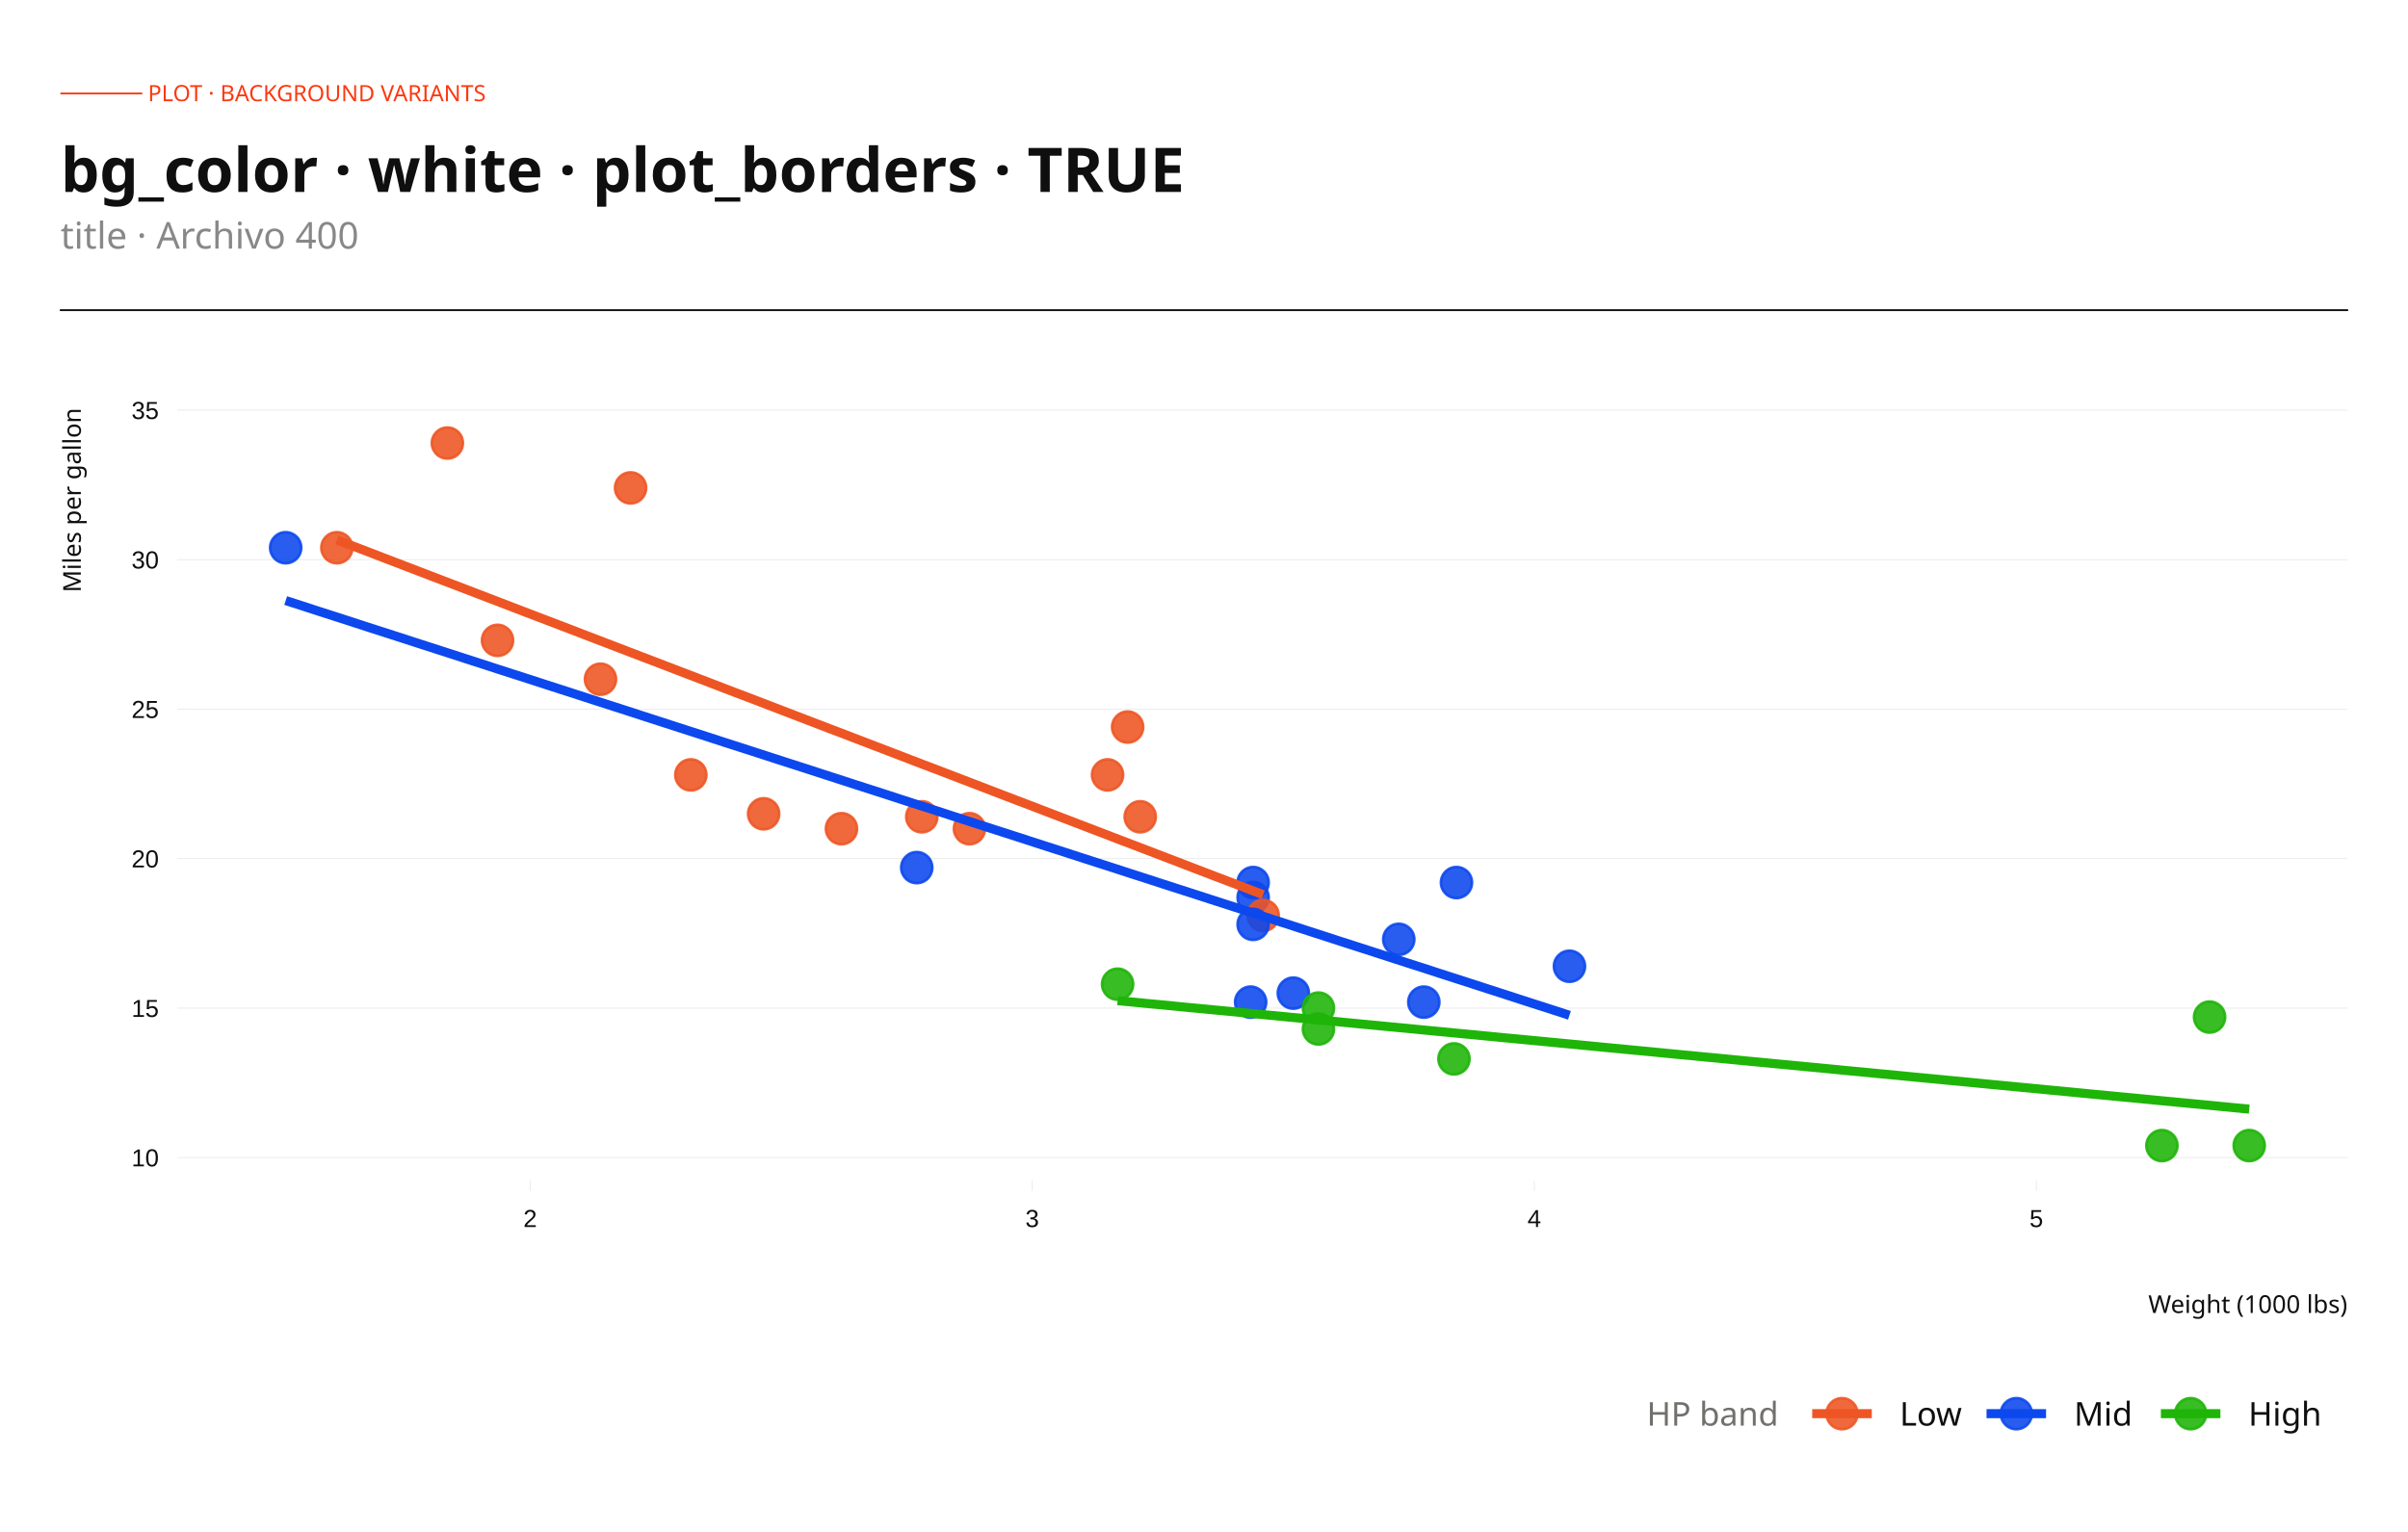
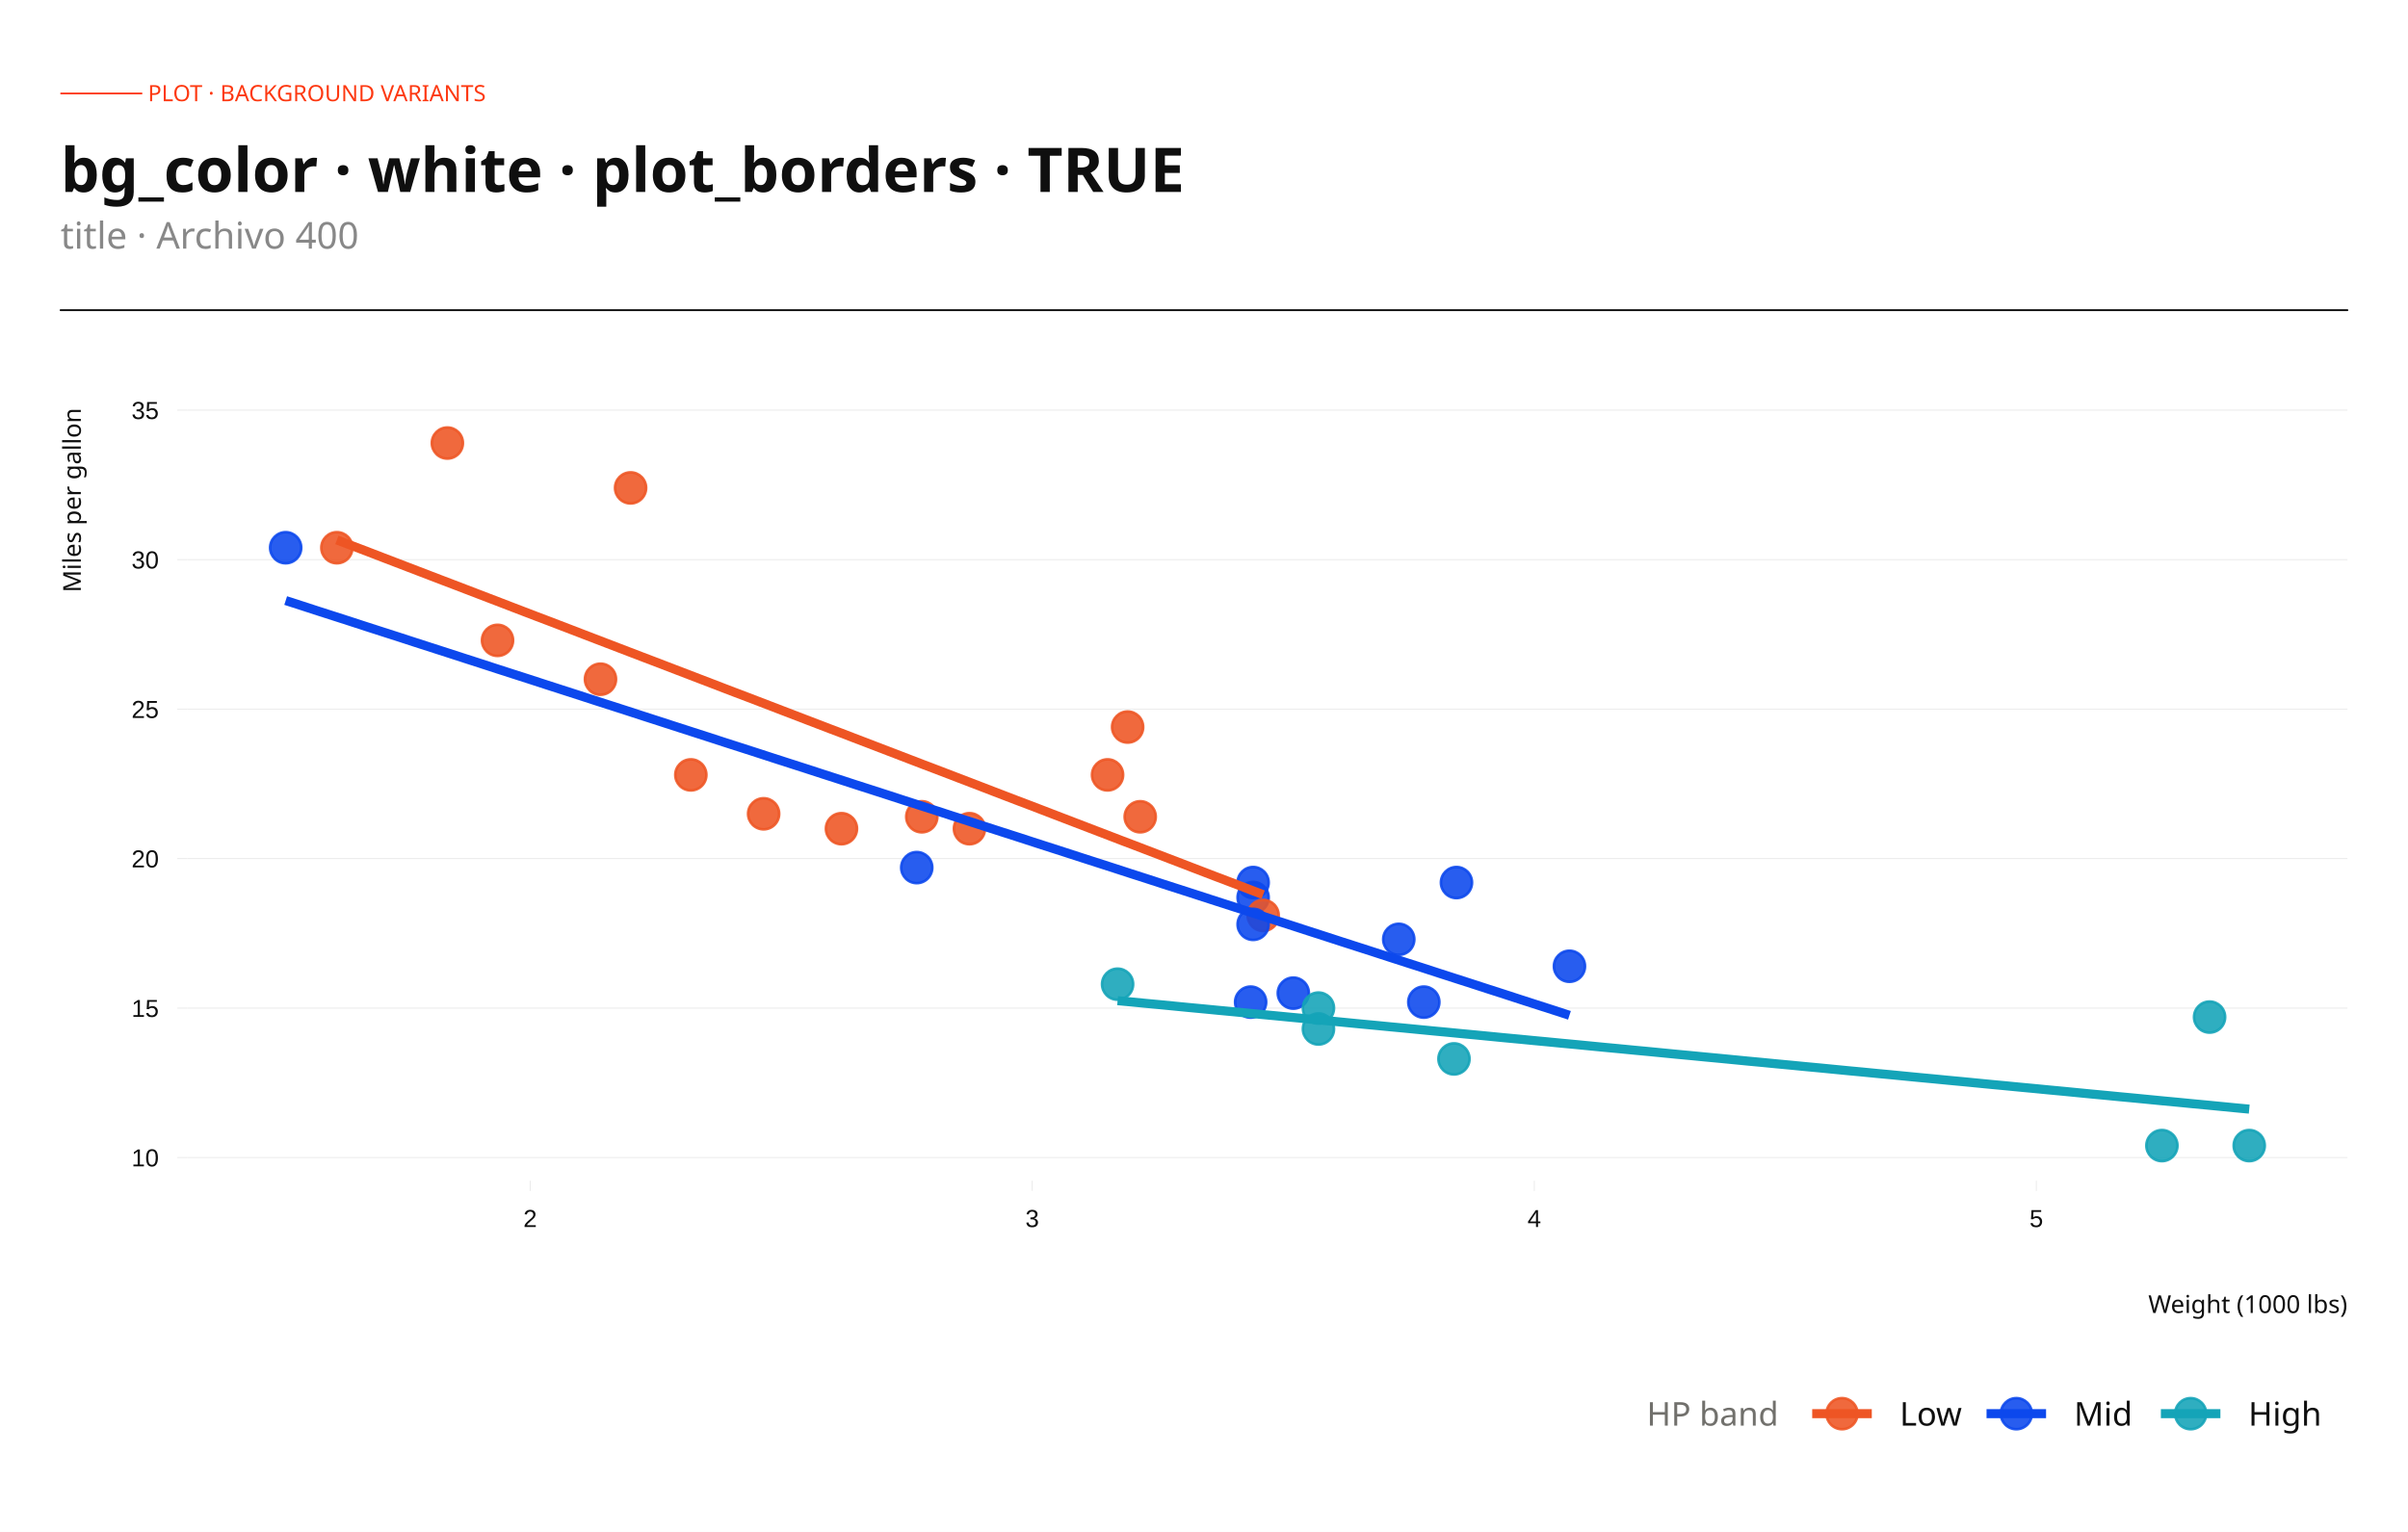
<svg xmlns="http://www.w3.org/2000/svg" width="396.00pt" height="252.00pt" viewBox="0 0 396.00 252.00">
  <g class="svglite">
    <defs>
      <style type="text/css">
    .svglite line, .svglite polyline, .svglite polygon, .svglite path, .svglite rect, .svglite circle {
      fill: none;
      stroke: #000000;
      stroke-linecap: round;
      stroke-linejoin: round;
      stroke-miterlimit: 10.00;
    }
    .svglite text {
      white-space: pre;
    }
    .svglite g.glyphgroup path {
      fill: inherit;
      stroke: none;
    }
  </style>
    </defs>
    <rect width="100%" height="100%" style="stroke: none; fill: none;" />
    <defs>
      <clipPath id="cpMC4wMHwzOTYuMDB8MC4wMHwyNTIuMDA=">
        <rect x="0.00" y="0.00" width="396.00" height="252.00" />
      </clipPath>
    </defs>
    <g clip-path="url(#cpMC4wMHwzOTYuMDB8MC4wMHwyNTIuMDA=)">
      <rect x="-0" y="0.00" width="396.00" height="252.00" style="stroke-width: 0.65; stroke: none; fill: #FFFFFF;" />
    </g>
    <defs>
      <clipPath id="cpMzAuODN8Mzg2LjA0fDY3LjEwfDE5NC4yMw==">
        <rect x="30.83" y="67.10" width="355.20" height="127.13" />
      </clipPath>
    </defs>
    <g clip-path="url(#cpMzAuODN8Mzg2LjA0fDY3LjEwfDE5NC4yMw==)">
      <rect x="30.83" y="67.10" width="355.20" height="127.13" style="stroke-width: 0.65; stroke: none; fill: #FFFFFF;" />
      <polyline points="30.83,190.42 386.04,190.42 " style="stroke-width: 0.15; stroke: #E9E9E9; stroke-linecap: butt;" />
      <polyline points="30.83,165.83 386.04,165.83 " style="stroke-width: 0.15; stroke: #E9E9E9; stroke-linecap: butt;" />
      <polyline points="30.83,141.24 386.04,141.24 " style="stroke-width: 0.15; stroke: #E9E9E9; stroke-linecap: butt;" />
      <polyline points="30.83,116.65 386.04,116.65 " style="stroke-width: 0.15; stroke: #E9E9E9; stroke-linecap: butt;" />
      <polyline points="30.83,92.06 386.04,92.06 " style="stroke-width: 0.15; stroke: #E9E9E9; stroke-linecap: butt;" />
      <polyline points="30.83,67.47 386.04,67.47 " style="stroke-width: 0.15; stroke: #E9E9E9; stroke-linecap: butt;" />
      <circle cx="138.38" cy="136.32" r="2.56" style="stroke-width: 0.43; stroke: #EE5524; stroke-opacity: 0.88; fill: #EE5524; fill-opacity: 0.88;" />
      <circle cx="159.43" cy="136.32" r="2.56" style="stroke-width: 0.43; stroke: #EE5524; stroke-opacity: 0.88; fill: #EE5524; fill-opacity: 0.88;" />
      <circle cx="113.61" cy="127.47" r="2.56" style="stroke-width: 0.43; stroke: #EE5524; stroke-opacity: 0.88; fill: #EE5524; fill-opacity: 0.88;" />
      <circle cx="187.51" cy="134.36" r="2.56" style="stroke-width: 0.43; stroke: #EE5524; stroke-opacity: 0.88; fill: #EE5524; fill-opacity: 0.88;" />
      <circle cx="206.08" cy="147.64" r="2.56" style="stroke-width: 0.43; stroke: #0C48ED; stroke-opacity: 0.88; fill: #0C48ED; fill-opacity: 0.88;" />
      <circle cx="207.73" cy="150.59" r="2.56" style="stroke-width: 0.43; stroke: #EE5524; stroke-opacity: 0.88; fill: #EE5524; fill-opacity: 0.88;" />
-       <circle cx="216.82" cy="169.27" r="2.56" style="stroke-width: 0.43; stroke: #1EB508; stroke-opacity: 0.88; fill: #1EB508; fill-opacity: 0.88;" />
+       <circle cx="216.82" cy="169.27" r="2.56" style="stroke-width: 0.43; stroke: #14A4B8; stroke-opacity: 0.88; fill: #14A4B8; fill-opacity: 0.88;" />
      <circle cx="185.44" cy="119.60" r="2.56" style="stroke-width: 0.43; stroke: #EE5524; stroke-opacity: 0.88; fill: #EE5524; fill-opacity: 0.88;" />
      <circle cx="182.14" cy="127.47" r="2.56" style="stroke-width: 0.43; stroke: #EE5524; stroke-opacity: 0.88; fill: #EE5524; fill-opacity: 0.88;" />
      <circle cx="206.08" cy="145.18" r="2.56" style="stroke-width: 0.43; stroke: #0C48ED; stroke-opacity: 0.88; fill: #0C48ED; fill-opacity: 0.88;" />
      <circle cx="206.08" cy="152.06" r="2.56" style="stroke-width: 0.43; stroke: #0C48ED; stroke-opacity: 0.88; fill: #0C48ED; fill-opacity: 0.88;" />
      <circle cx="258.10" cy="158.95" r="2.56" style="stroke-width: 0.43; stroke: #0C48ED; stroke-opacity: 0.88; fill: #0C48ED; fill-opacity: 0.88;" />
      <circle cx="230.03" cy="154.52" r="2.56" style="stroke-width: 0.43; stroke: #0C48ED; stroke-opacity: 0.88; fill: #0C48ED; fill-opacity: 0.88;" />
      <circle cx="234.15" cy="164.85" r="2.56" style="stroke-width: 0.43; stroke: #0C48ED; stroke-opacity: 0.88; fill: #0C48ED; fill-opacity: 0.88;" />
-       <circle cx="355.53" cy="188.45" r="2.56" style="stroke-width: 0.43; stroke: #1EB508; stroke-opacity: 0.88; fill: #1EB508; fill-opacity: 0.88;" />
-       <circle cx="369.89" cy="188.45" r="2.56" style="stroke-width: 0.43; stroke: #1EB508; stroke-opacity: 0.88; fill: #1EB508; fill-opacity: 0.88;" />
-       <circle cx="363.37" cy="167.31" r="2.56" style="stroke-width: 0.43; stroke: #1EB508; stroke-opacity: 0.88; fill: #1EB508; fill-opacity: 0.88;" />
+       <circle cx="355.53" cy="188.45" r="2.56" style="stroke-width: 0.43; stroke: #14A4B8; stroke-opacity: 0.88; fill: #14A4B8; fill-opacity: 0.88;" />
+       <circle cx="369.89" cy="188.45" r="2.56" style="stroke-width: 0.43; stroke: #14A4B8; stroke-opacity: 0.88; fill: #14A4B8; fill-opacity: 0.88;" />
+       <circle cx="363.37" cy="167.31" r="2.56" style="stroke-width: 0.43; stroke: #14A4B8; stroke-opacity: 0.88; fill: #14A4B8; fill-opacity: 0.88;" />
      <circle cx="103.70" cy="80.26" r="2.56" style="stroke-width: 0.43; stroke: #EE5524; stroke-opacity: 0.88; fill: #EE5524; fill-opacity: 0.88;" />
      <circle cx="55.40" cy="90.10" r="2.56" style="stroke-width: 0.43; stroke: #EE5524; stroke-opacity: 0.88; fill: #EE5524; fill-opacity: 0.88;" />
      <circle cx="73.57" cy="72.88" r="2.56" style="stroke-width: 0.43; stroke: #EE5524; stroke-opacity: 0.88; fill: #EE5524; fill-opacity: 0.88;" />
      <circle cx="125.58" cy="133.87" r="2.56" style="stroke-width: 0.43; stroke: #EE5524; stroke-opacity: 0.88; fill: #EE5524; fill-opacity: 0.88;" />
      <circle cx="212.69" cy="163.37" r="2.56" style="stroke-width: 0.43; stroke: #0C48ED; stroke-opacity: 0.88; fill: #0C48ED; fill-opacity: 0.88;" />
      <circle cx="205.67" cy="164.85" r="2.56" style="stroke-width: 0.43; stroke: #0C48ED; stroke-opacity: 0.88; fill: #0C48ED; fill-opacity: 0.88;" />
-       <circle cx="239.11" cy="174.19" r="2.56" style="stroke-width: 0.43; stroke: #1EB508; stroke-opacity: 0.88; fill: #1EB508; fill-opacity: 0.88;" />
+       <circle cx="239.11" cy="174.19" r="2.56" style="stroke-width: 0.43; stroke: #14A4B8; stroke-opacity: 0.88; fill: #14A4B8; fill-opacity: 0.88;" />
      <circle cx="239.52" cy="145.18" r="2.56" style="stroke-width: 0.43; stroke: #0C48ED; stroke-opacity: 0.88; fill: #0C48ED; fill-opacity: 0.88;" />
      <circle cx="81.82" cy="105.34" r="2.56" style="stroke-width: 0.43; stroke: #EE5524; stroke-opacity: 0.88; fill: #EE5524; fill-opacity: 0.88;" />
      <circle cx="98.75" cy="111.73" r="2.56" style="stroke-width: 0.43; stroke: #EE5524; stroke-opacity: 0.88; fill: #EE5524; fill-opacity: 0.88;" />
      <circle cx="46.98" cy="90.10" r="2.56" style="stroke-width: 0.43; stroke: #0C48ED; stroke-opacity: 0.88; fill: #0C48ED; fill-opacity: 0.88;" />
-       <circle cx="183.79" cy="161.90" r="2.56" style="stroke-width: 0.43; stroke: #1EB508; stroke-opacity: 0.88; fill: #1EB508; fill-opacity: 0.88;" />
+       <circle cx="183.79" cy="161.90" r="2.56" style="stroke-width: 0.43; stroke: #14A4B8; stroke-opacity: 0.88; fill: #14A4B8; fill-opacity: 0.88;" />
      <circle cx="150.76" cy="142.72" r="2.56" style="stroke-width: 0.43; stroke: #0C48ED; stroke-opacity: 0.88; fill: #0C48ED; fill-opacity: 0.88;" />
-       <circle cx="216.82" cy="165.83" r="2.56" style="stroke-width: 0.43; stroke: #1EB508; stroke-opacity: 0.88; fill: #1EB508; fill-opacity: 0.88;" />
+       <circle cx="216.82" cy="165.83" r="2.56" style="stroke-width: 0.43; stroke: #14A4B8; stroke-opacity: 0.88; fill: #14A4B8; fill-opacity: 0.88;" />
      <circle cx="151.59" cy="134.36" r="2.56" style="stroke-width: 0.43; stroke: #EE5524; stroke-opacity: 0.88; fill: #EE5524; fill-opacity: 0.88;" />
      <polyline points="55.40,88.82 57.33,89.56 59.26,90.29 61.19,91.03 63.11,91.77 65.04,92.51 66.97,93.25 68.90,93.99 70.83,94.73 72.76,95.47 74.68,96.20 76.61,96.94 78.54,97.68 80.47,98.42 82.40,99.16 84.32,99.90 86.25,100.64 88.18,101.38 90.11,102.11 92.04,102.85 93.97,103.59 95.89,104.33 97.82,105.07 99.75,105.81 101.68,106.55 103.61,107.29 105.54,108.03 107.46,108.76 109.39,109.50 111.32,110.24 113.25,110.98 115.18,111.72 117.11,112.46 119.03,113.20 120.96,113.94 122.89,114.67 124.82,115.41 126.75,116.15 128.67,116.89 130.60,117.63 132.53,118.37 134.46,119.11 136.39,119.85 138.32,120.58 140.24,121.32 142.17,122.06 144.10,122.80 146.03,123.54 147.96,124.28 149.89,125.02 151.81,125.76 153.74,126.49 155.67,127.23 157.60,127.97 159.53,128.71 161.46,129.45 163.38,130.19 165.31,130.93 167.24,131.67 169.17,132.40 171.10,133.14 173.02,133.88 174.95,134.62 176.88,135.36 178.81,136.10 180.74,136.84 182.67,137.58 184.59,138.32 186.52,139.05 188.45,139.79 190.38,140.53 192.31,141.27 194.24,142.01 196.16,142.75 198.09,143.49 200.02,144.23 201.95,144.96 203.88,145.70 205.81,146.44 207.73,147.18 " style="stroke-width: 1.49; stroke: #EE5524; stroke-linecap: butt;" />
      <polyline points="46.98,98.79 49.65,99.65 52.32,100.52 55.00,101.38 57.67,102.24 60.34,103.11 63.01,103.97 65.69,104.83 68.36,105.70 71.03,106.56 73.70,107.42 76.38,108.29 79.05,109.15 81.72,110.02 84.39,110.88 87.07,111.74 89.74,112.61 92.41,113.47 95.08,114.33 97.75,115.20 100.43,116.06 103.10,116.92 105.77,117.79 108.44,118.65 111.12,119.52 113.79,120.38 116.46,121.24 119.13,122.11 121.81,122.97 124.48,123.83 127.15,124.70 129.82,125.56 132.50,126.42 135.17,127.29 137.84,128.15 140.51,129.02 143.19,129.88 145.86,130.74 148.53,131.61 151.20,132.47 153.88,133.33 156.55,134.20 159.22,135.06 161.89,135.93 164.56,136.79 167.24,137.65 169.91,138.52 172.58,139.38 175.25,140.24 177.93,141.11 180.60,141.97 183.27,142.83 185.94,143.70 188.62,144.56 191.29,145.43 193.96,146.29 196.63,147.15 199.31,148.02 201.98,148.88 204.65,149.74 207.32,150.61 210.00,151.47 212.67,152.33 215.34,153.20 218.01,154.06 220.68,154.93 223.36,155.79 226.03,156.65 228.70,157.52 231.37,158.38 234.05,159.24 236.72,160.11 239.39,160.97 242.06,161.83 244.74,162.70 247.41,163.56 250.08,164.43 252.75,165.29 255.43,166.15 258.10,167.02 " style="stroke-width: 1.49; stroke: #0C48ED; stroke-linecap: butt;" />
-       <polyline points="183.79,164.61 186.15,164.83 188.50,165.06 190.86,165.28 193.21,165.51 195.57,165.74 197.92,165.96 200.28,166.19 202.64,166.41 204.99,166.64 207.35,166.87 209.70,167.09 212.06,167.32 214.41,167.54 216.77,167.77 219.13,167.99 221.48,168.22 223.84,168.45 226.19,168.67 228.55,168.90 230.90,169.12 233.26,169.35 235.62,169.58 237.97,169.80 240.33,170.03 242.68,170.25 245.04,170.48 247.39,170.71 249.75,170.93 252.11,171.16 254.46,171.38 256.82,171.61 259.17,171.83 261.53,172.06 263.88,172.29 266.24,172.51 268.60,172.74 270.95,172.96 273.31,173.19 275.66,173.42 278.02,173.64 280.37,173.87 282.73,174.09 285.09,174.32 287.44,174.55 289.80,174.77 292.15,175.00 294.51,175.22 296.86,175.45 299.22,175.67 301.58,175.90 303.93,176.13 306.29,176.35 308.64,176.58 311.00,176.80 313.35,177.03 315.71,177.26 318.07,177.48 320.42,177.71 322.78,177.93 325.13,178.16 327.49,178.39 329.84,178.61 332.20,178.84 334.56,179.06 336.91,179.29 339.27,179.51 341.62,179.74 343.98,179.97 346.33,180.19 348.69,180.42 351.05,180.64 353.40,180.87 355.76,181.10 358.11,181.32 360.47,181.55 362.82,181.77 365.18,182.00 367.54,182.23 369.89,182.45 " style="stroke-width: 1.49; stroke: #1EB508; stroke-linecap: butt;" />
+       <polyline points="183.79,164.61 186.15,164.83 188.50,165.06 190.86,165.28 193.21,165.51 195.57,165.74 197.92,165.96 200.28,166.19 202.64,166.41 204.99,166.64 207.35,166.87 209.70,167.09 212.06,167.32 214.41,167.54 216.77,167.77 219.13,167.99 221.48,168.22 223.84,168.45 226.19,168.67 228.55,168.90 230.90,169.12 233.26,169.35 235.62,169.58 237.97,169.80 240.33,170.03 242.68,170.25 245.04,170.48 247.39,170.71 249.75,170.93 252.11,171.16 254.46,171.38 256.82,171.61 259.17,171.83 261.53,172.06 263.88,172.29 266.24,172.51 268.60,172.74 270.95,172.96 273.31,173.19 275.66,173.42 278.02,173.64 280.37,173.87 282.73,174.09 285.09,174.32 287.44,174.55 289.80,174.77 292.15,175.00 294.51,175.22 296.86,175.45 299.22,175.67 301.58,175.90 303.93,176.13 306.29,176.35 308.64,176.58 311.00,176.80 313.35,177.03 315.71,177.26 318.07,177.48 320.42,177.71 322.78,177.93 325.13,178.16 327.49,178.39 329.84,178.61 332.20,178.84 334.56,179.06 336.91,179.29 339.27,179.51 341.62,179.74 343.98,179.97 346.33,180.19 348.69,180.42 351.05,180.64 353.40,180.87 355.76,181.10 358.11,181.32 360.47,181.55 362.82,181.77 365.18,182.00 367.54,182.23 369.89,182.45 " style="stroke-width: 1.49; stroke: #14A4B8; stroke-linecap: butt;" />
    </g>
    <g clip-path="url(#cpMC4wMHwzOTYuMDB8MC4wMHwyNTIuMDA=)">
      <text x="26.13" y="191.87" text-anchor="end" style="font-size: 4.05px;fill: #0F0F0F; font-family: &quot;Arial&quot;;" textLength="4.50px" lengthAdjust="spacingAndGlyphs">10</text>
      <text x="26.13" y="167.28" text-anchor="end" style="font-size: 4.05px;fill: #0F0F0F; font-family: &quot;Arial&quot;;" textLength="4.50px" lengthAdjust="spacingAndGlyphs">15</text>
      <text x="26.13" y="142.69" text-anchor="end" style="font-size: 4.05px;fill: #0F0F0F; font-family: &quot;Arial&quot;;" textLength="4.50px" lengthAdjust="spacingAndGlyphs">20</text>
      <text x="26.13" y="118.10" text-anchor="end" style="font-size: 4.05px;fill: #0F0F0F; font-family: &quot;Arial&quot;;" textLength="4.50px" lengthAdjust="spacingAndGlyphs">25</text>
      <text x="26.13" y="93.51" text-anchor="end" style="font-size: 4.05px;fill: #0F0F0F; font-family: &quot;Arial&quot;;" textLength="4.50px" lengthAdjust="spacingAndGlyphs">30</text>
      <text x="26.13" y="68.92" text-anchor="end" style="font-size: 4.05px;fill: #0F0F0F; font-family: &quot;Arial&quot;;" textLength="4.50px" lengthAdjust="spacingAndGlyphs">35</text>
      <polyline points="29.15,190.42 30.83,190.42 " style="stroke-width: 0.15; stroke: #E9E9E9; stroke-linecap: butt;" />
      <polyline points="29.15,165.83 30.83,165.83 " style="stroke-width: 0.15; stroke: #E9E9E9; stroke-linecap: butt;" />
      <polyline points="29.15,141.24 30.83,141.24 " style="stroke-width: 0.15; stroke: #E9E9E9; stroke-linecap: butt;" />
      <polyline points="29.15,116.65 30.83,116.65 " style="stroke-width: 0.15; stroke: #E9E9E9; stroke-linecap: butt;" />
      <polyline points="29.15,92.06 30.83,92.06 " style="stroke-width: 0.15; stroke: #E9E9E9; stroke-linecap: butt;" />
      <polyline points="29.15,67.47 30.83,67.47 " style="stroke-width: 0.15; stroke: #E9E9E9; stroke-linecap: butt;" />
      <polyline points="87.19,195.91 87.19,194.23 " style="stroke-width: 0.15; stroke: #E9E9E9; stroke-linecap: butt;" />
      <polyline points="169.75,195.91 169.75,194.23 " style="stroke-width: 0.15; stroke: #E9E9E9; stroke-linecap: butt;" />
      <polyline points="252.32,195.91 252.32,194.23 " style="stroke-width: 0.15; stroke: #E9E9E9; stroke-linecap: butt;" />
      <polyline points="334.88,195.91 334.88,194.23 " style="stroke-width: 0.15; stroke: #E9E9E9; stroke-linecap: butt;" />
      <text x="87.19" y="201.84" text-anchor="middle" style="font-size: 4.05px;fill: #0F0F0F; font-family: &quot;Arial&quot;;" textLength="2.25px" lengthAdjust="spacingAndGlyphs">2</text>
      <text x="169.75" y="201.84" text-anchor="middle" style="font-size: 4.05px;fill: #0F0F0F; font-family: &quot;Arial&quot;;" textLength="2.25px" lengthAdjust="spacingAndGlyphs">3</text>
      <text x="252.32" y="201.84" text-anchor="middle" style="font-size: 4.05px;fill: #0F0F0F; font-family: &quot;Arial&quot;;" textLength="2.25px" lengthAdjust="spacingAndGlyphs">4</text>
      <text x="334.88" y="201.84" text-anchor="middle" style="font-size: 4.05px;fill: #0F0F0F; font-family: &quot;Arial&quot;;" textLength="2.25px" lengthAdjust="spacingAndGlyphs">5</text>
      <text x="386.04" y="215.98" text-anchor="end" style="font-size: 4.05px; font-weight: 100;fill: #0F0F0F; font-family: &quot;JetBrains Mono&quot;;" textLength="41.17px" lengthAdjust="spacingAndGlyphs">Weight (1000 lbs)</text>
      <text transform="translate(13.29,67.10) rotate(-90)" text-anchor="end" style="font-size: 4.05px; font-weight: 100;fill: #0F0F0F; font-family: &quot;JetBrains Mono&quot;;" textLength="38.75px" lengthAdjust="spacingAndGlyphs">Miles per gallon</text>
      <rect x="267.43" y="223.07" width="118.60" height="18.96" style="stroke-width: 0.75; stroke: none;" />
      <rect x="267.43" y="223.07" width="118.60" height="18.96" style="stroke-width: 0.65; stroke: none; fill: #FFFFFF;" />
      <text x="270.80" y="234.52" style="font-size: 5.40px;fill: #71706C; font-family: &quot;JetBrains Mono&quot;;" textLength="22.64px" lengthAdjust="spacingAndGlyphs">HP band</text>
      <rect x="296.80" y="226.43" width="12.24" height="12.24" style="stroke-width: 0.65; stroke: none; fill: #FFFFFF;" />
      <circle cx="302.92" cy="232.55" r="2.56" style="stroke-width: 0.43; stroke: #EE5524; stroke-opacity: 0.88; fill: #EE5524; fill-opacity: 0.88;" />
      <line x1="298.02" y1="232.55" x2="307.82" y2="232.55" style="stroke-width: 1.49; stroke: #EE5524; stroke-linecap: butt;" />
      <rect x="325.47" y="226.43" width="12.24" height="12.24" style="stroke-width: 0.65; stroke: none; fill: #FFFFFF;" />
      <circle cx="331.59" cy="232.55" r="2.56" style="stroke-width: 0.43; stroke: #0C48ED; stroke-opacity: 0.88; fill: #0C48ED; fill-opacity: 0.88;" />
      <line x1="326.69" y1="232.55" x2="336.48" y2="232.55" style="stroke-width: 1.49; stroke: #0C48ED; stroke-linecap: butt;" />
      <rect x="354.14" y="226.43" width="12.24" height="12.24" style="stroke-width: 0.65; stroke: none; fill: #FFFFFF;" />
-       <circle cx="360.26" cy="232.55" r="2.56" style="stroke-width: 0.43; stroke: #1EB508; stroke-opacity: 0.88; fill: #1EB508; fill-opacity: 0.88;" />
-       <line x1="355.36" y1="232.55" x2="365.15" y2="232.55" style="stroke-width: 1.49; stroke: #1EB508; stroke-linecap: butt;" />
+       <circle cx="360.26" cy="232.55" r="2.56" style="stroke-width: 0.43; stroke: #14A4B8; stroke-opacity: 0.88; fill: #14A4B8; fill-opacity: 0.88;" />
+       <line x1="355.36" y1="232.55" x2="365.15" y2="232.55" style="stroke-width: 1.49; stroke: #14A4B8; stroke-linecap: butt;" />
      <text x="312.40" y="234.52" style="font-size: 5.40px;fill: #0F0F0F; font-family: &quot;JetBrains Mono&quot;;" textLength="9.70px" lengthAdjust="spacingAndGlyphs">Low</text>
      <text x="341.07" y="234.52" style="font-size: 5.40px;fill: #0F0F0F; font-family: &quot;JetBrains Mono&quot;;" textLength="9.70px" lengthAdjust="spacingAndGlyphs">Mid</text>
      <text x="369.74" y="234.52" style="font-size: 5.40px;fill: #0F0F0F; font-family: &quot;JetBrains Mono&quot;;" textLength="12.94px" lengthAdjust="spacingAndGlyphs">High</text>
      <text x="9.96" y="40.90" style="font-size: 6.08px;fill: #888888; font-family: &quot;Satoshi&quot;;" textLength="48.23px" lengthAdjust="spacingAndGlyphs">title · Archivo 400</text>
      <polyline points="9.96,51.02 386.04,51.02 " style="stroke-width: 0.30; stroke: #0F0F0F;" />
      <text x="9.96" y="31.57" style="font-size: 10.12px; font-weight: 600;fill: #0F0F0F; font-family: &quot;Archivo&quot;;" textLength="179.12px" lengthAdjust="spacingAndGlyphs">bg_color · white  ·  plot_borders · TRUE</text>
      <text x="9.96" y="16.65" style="font-size: 3.71px;fill: #FD3810; font-family: &quot;JetBrains Mono&quot;;" textLength="73.22px" lengthAdjust="spacingAndGlyphs">────── PLOT · BACKGROUND VARIANTS</text>
    </g>
  </g>
</svg>
